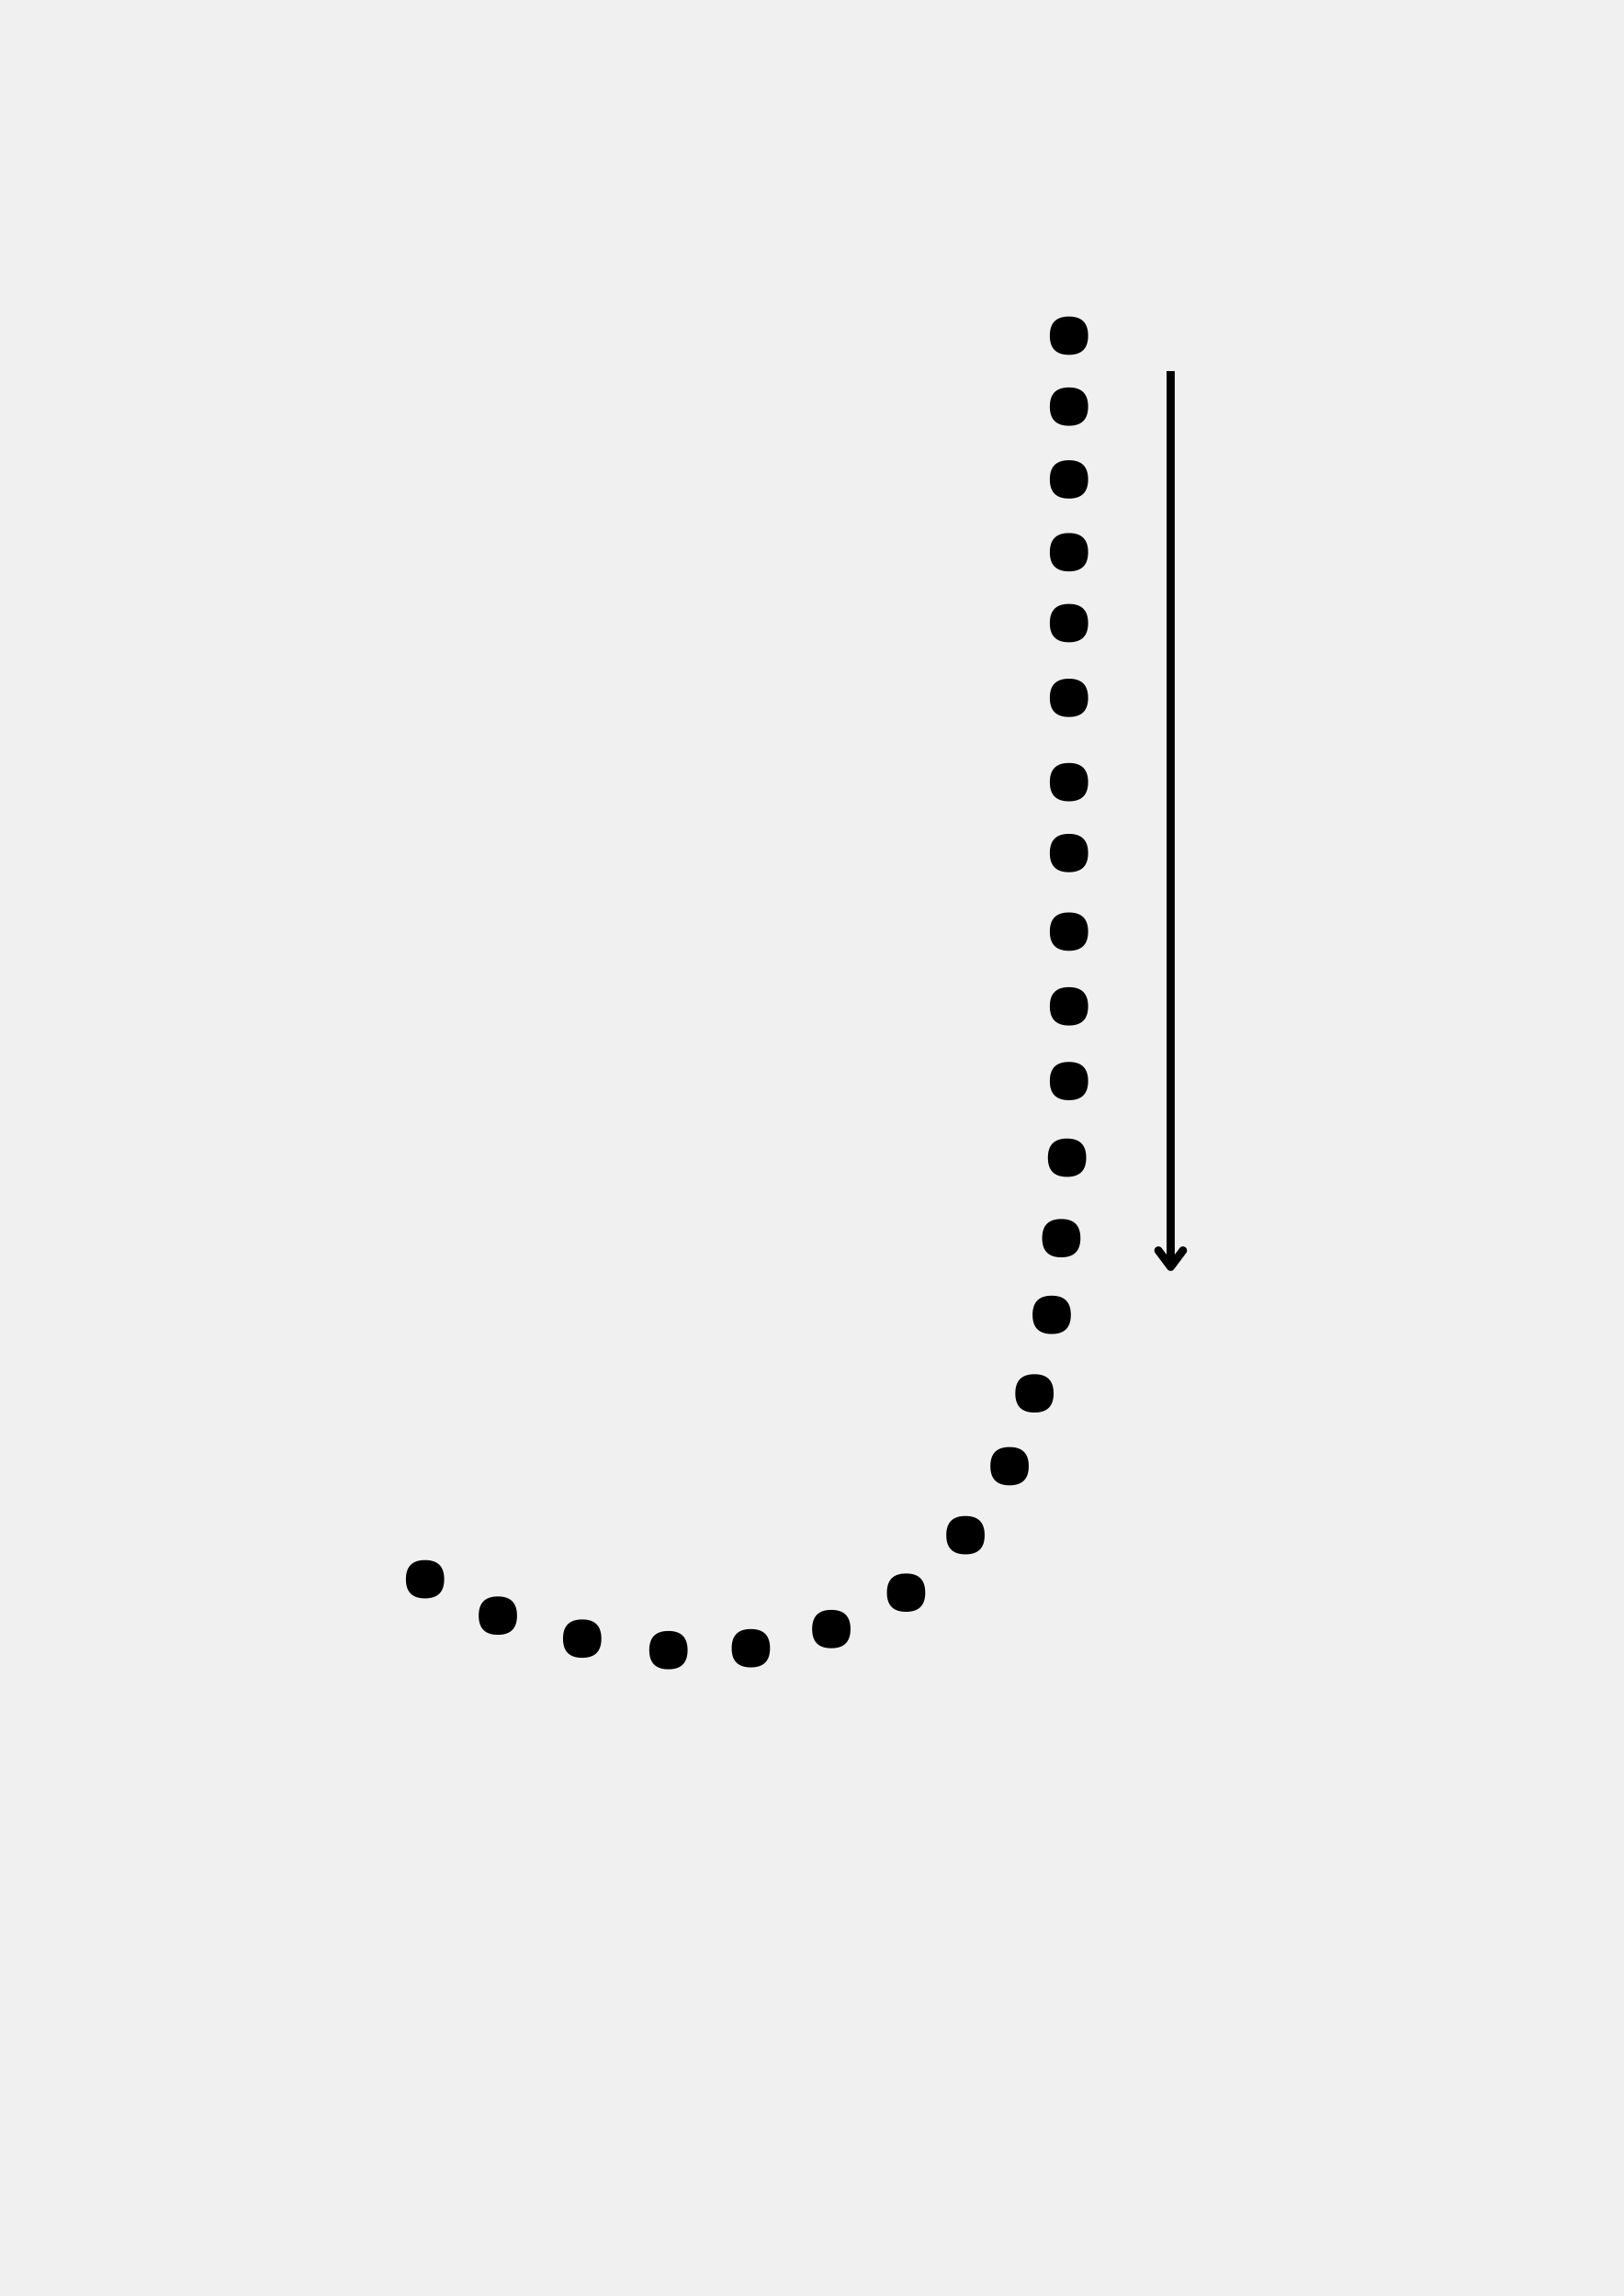
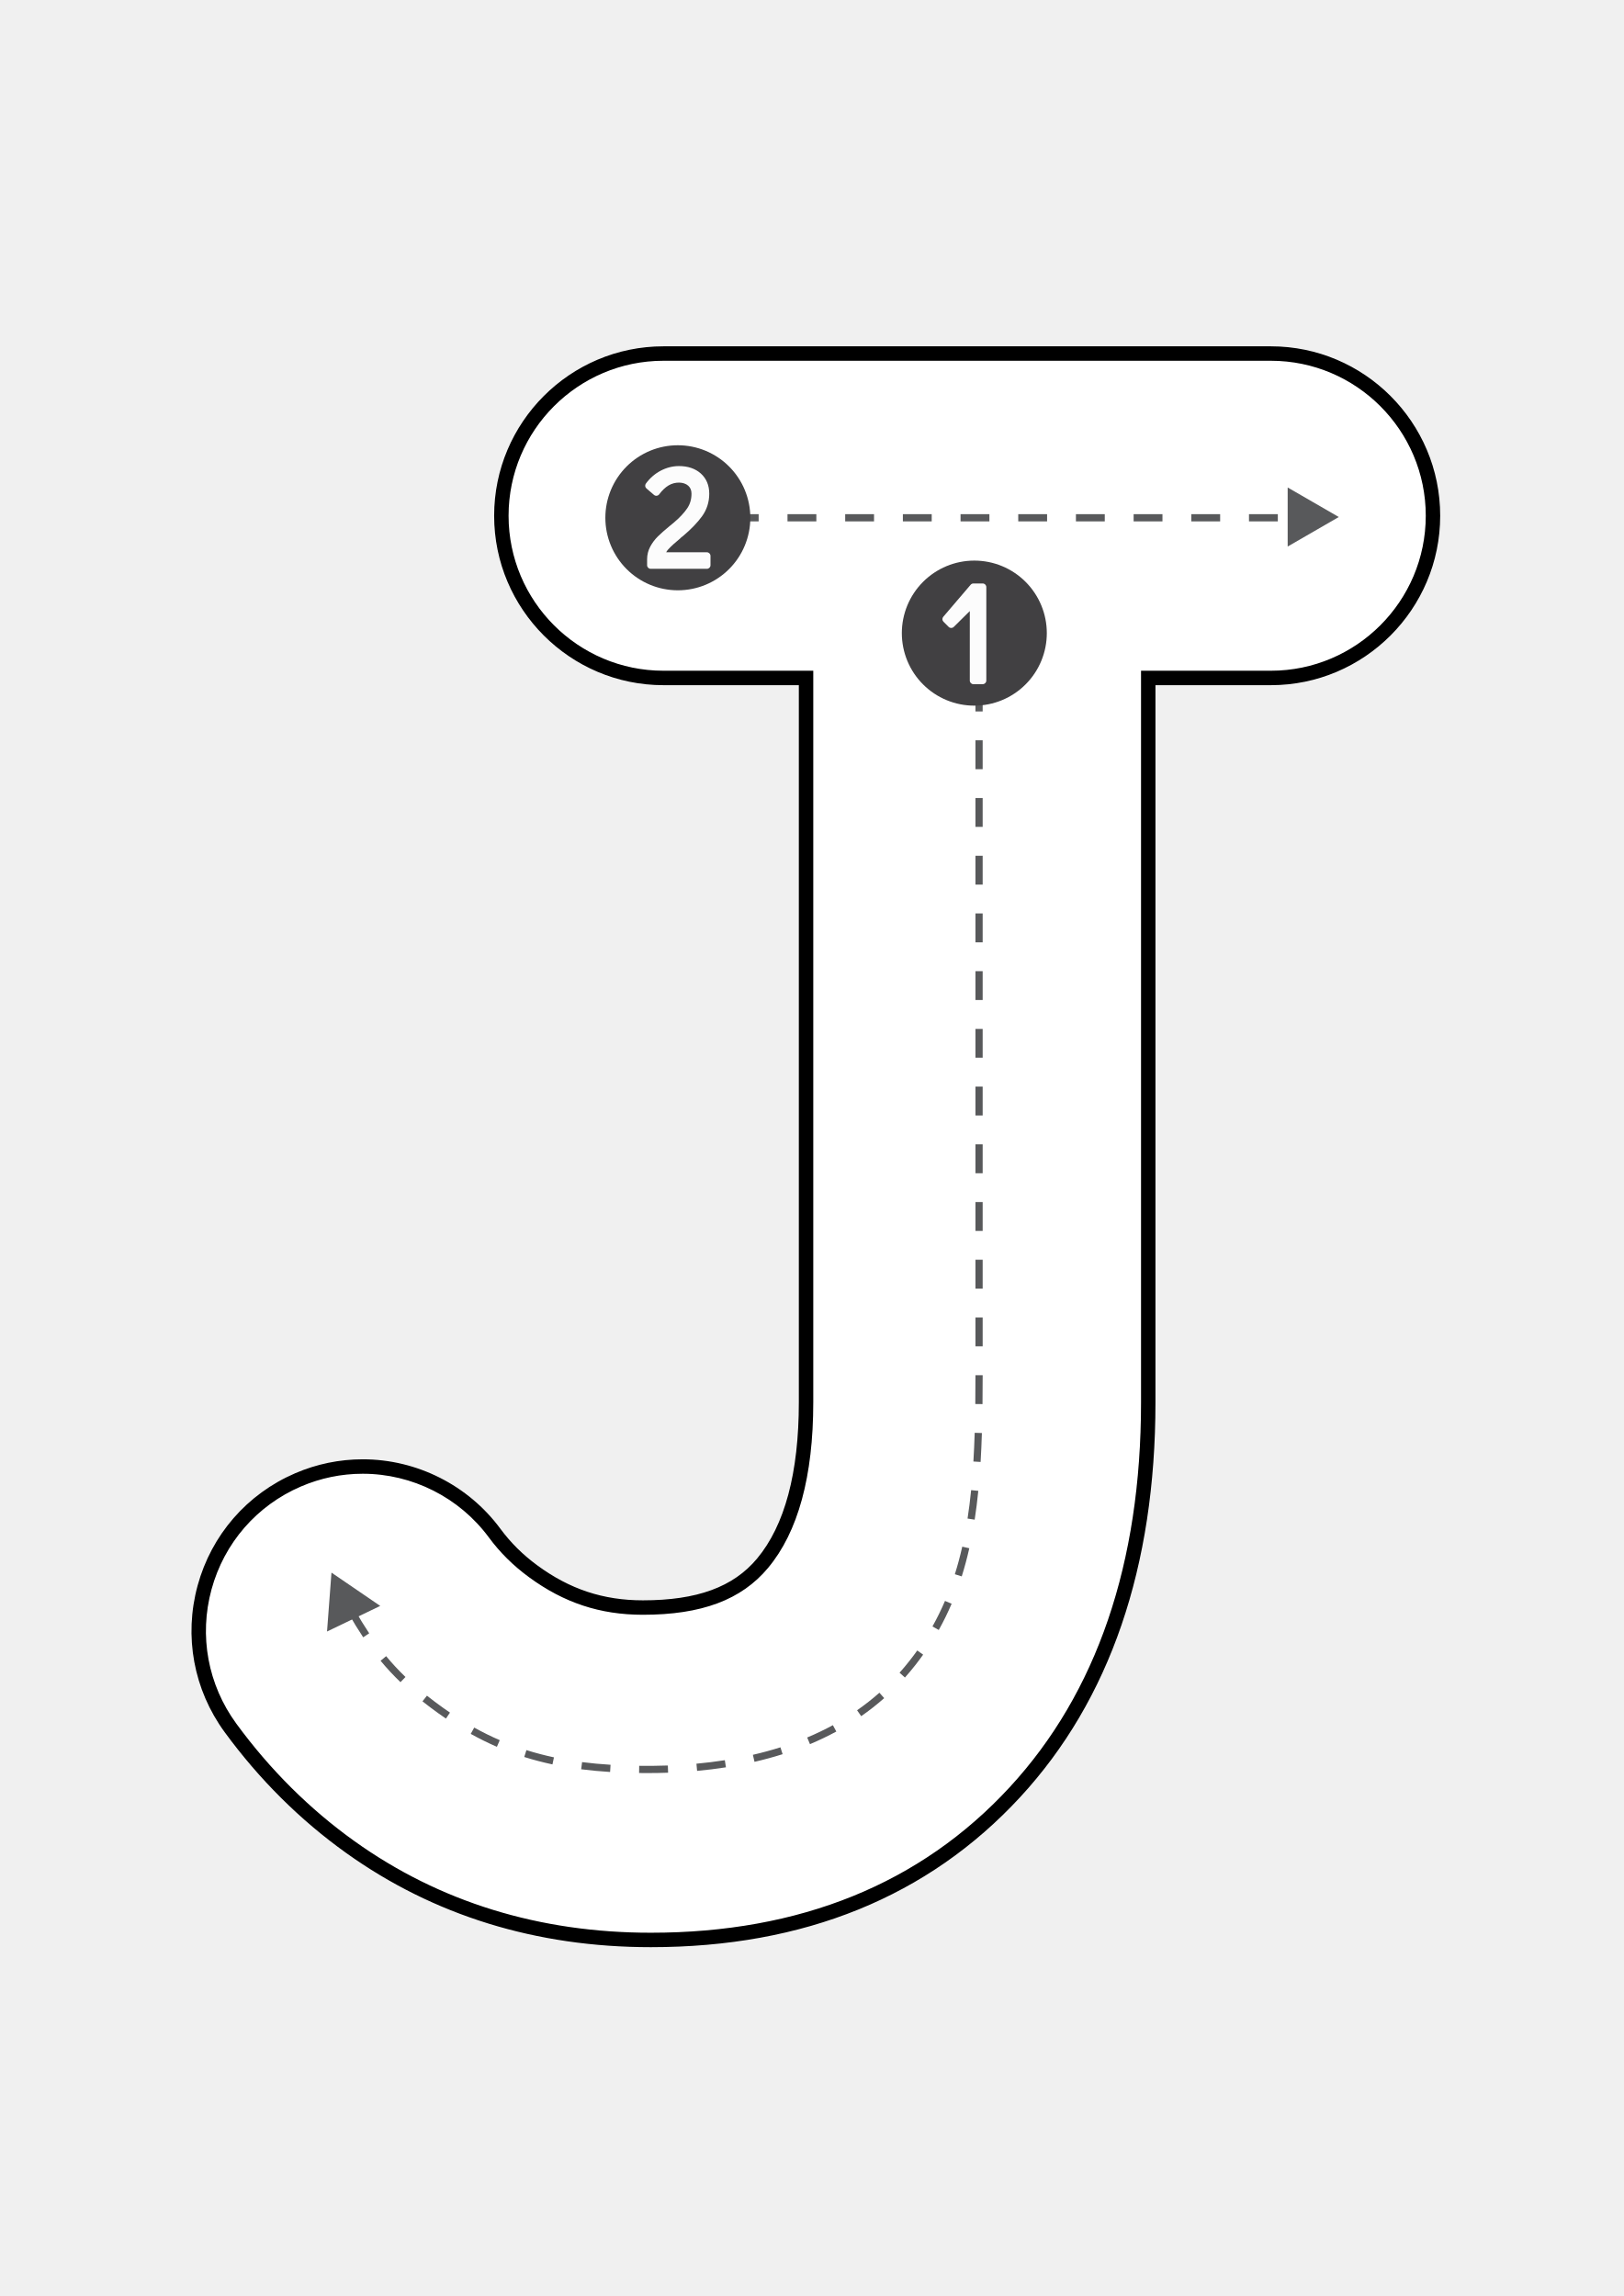
<svg xmlns="http://www.w3.org/2000/svg" width="794" zoomAndPan="magnify" viewBox="0 0 594.96 842.25" height="1123" preserveAspectRatio="xMidYMid meet" version="1.0">
  <defs>
-     <g />
+     <clipPath id="e541a93513">
+       <path d="M 69 127 L 527.957 127 L 527.957 714.418 L 69 714.418 Z M 69 127 " clip-rule="nonzero" />
+     </clipPath>
  </defs>
-   <g fill="#000000" fill-opacity="1">
-     <g transform="translate(128.212, 608.1385)">
-       <g>
-         <path d="M 263.578 -477.969 C 258.898 -477.969 256.562 -480.312 256.562 -485 C 256.562 -489.688 258.898 -492.031 263.578 -492.031 C 268.266 -492.031 270.609 -489.688 270.609 -485 C 270.609 -480.312 268.266 -477.969 263.578 -477.969 Z M 263.578 -451.953 C 258.898 -451.953 256.562 -454.297 256.562 -458.984 C 256.562 -463.672 258.898 -466.016 263.578 -466.016 C 268.266 -466.016 270.609 -463.672 270.609 -458.984 C 270.609 -454.297 268.266 -451.953 263.578 -451.953 Z M 263.578 -425.25 C 258.898 -425.25 256.562 -427.594 256.562 -432.281 C 256.562 -436.969 258.898 -439.312 263.578 -439.312 C 268.266 -439.312 270.609 -436.969 270.609 -432.281 C 270.609 -427.594 268.266 -425.25 263.578 -425.25 Z M 263.578 -398.531 C 258.898 -398.531 256.562 -400.875 256.562 -405.562 C 256.562 -410.25 258.898 -412.594 263.578 -412.594 C 268.266 -412.594 270.609 -410.25 270.609 -405.562 C 270.609 -400.875 268.266 -398.531 263.578 -398.531 Z M 263.578 -372.531 C 258.898 -372.531 256.562 -374.875 256.562 -379.562 C 256.562 -384.25 258.898 -386.594 263.578 -386.594 C 268.266 -386.594 270.609 -384.25 270.609 -379.562 C 270.609 -374.875 268.266 -372.531 263.578 -372.531 Z M 263.578 -345.125 C 258.898 -345.125 256.562 -347.461 256.562 -352.141 C 256.562 -356.828 258.898 -359.172 263.578 -359.172 C 268.266 -359.172 270.609 -356.828 270.609 -352.141 C 270.609 -347.461 268.266 -345.125 263.578 -345.125 Z M 263.578 -314.188 C 258.898 -314.188 256.562 -316.531 256.562 -321.219 C 256.562 -325.906 258.898 -328.25 263.578 -328.25 C 268.266 -328.25 270.609 -325.906 270.609 -321.219 C 270.609 -316.531 268.266 -314.188 263.578 -314.188 Z M 263.578 -288.188 C 258.898 -288.188 256.562 -290.531 256.562 -295.219 C 256.562 -299.906 258.898 -302.25 263.578 -302.25 C 268.266 -302.25 270.609 -299.906 270.609 -295.219 C 270.609 -290.531 268.266 -288.188 263.578 -288.188 Z M 263.578 -259.359 C 258.898 -259.359 256.562 -261.703 256.562 -266.391 C 256.562 -271.078 258.898 -273.422 263.578 -273.422 C 268.266 -273.422 270.609 -271.078 270.609 -266.391 C 270.609 -261.703 268.266 -259.359 263.578 -259.359 Z M 263.578 -231.953 C 258.898 -231.953 256.562 -234.297 256.562 -238.984 C 256.562 -243.672 258.898 -246.016 263.578 -246.016 C 268.266 -246.016 270.609 -243.672 270.609 -238.984 C 270.609 -234.297 268.266 -231.953 263.578 -231.953 Z M 263.578 -204.547 C 258.898 -204.547 256.562 -206.883 256.562 -211.562 C 256.562 -216.25 258.898 -218.594 263.578 -218.594 C 268.266 -218.594 270.609 -216.25 270.609 -211.562 C 270.609 -206.883 268.266 -204.547 263.578 -204.547 Z M 262.875 -176.422 C 258.195 -176.422 255.859 -178.766 255.859 -183.453 C 255.859 -188.141 258.195 -190.484 262.875 -190.484 C 267.562 -190.484 269.906 -188.141 269.906 -183.453 C 269.906 -178.766 267.562 -176.422 262.875 -176.422 Z M 260.766 -146.906 C 256.086 -146.906 253.75 -149.25 253.75 -153.938 C 253.75 -158.625 256.086 -160.969 260.766 -160.969 C 265.453 -160.969 267.797 -158.625 267.797 -153.938 C 267.797 -149.25 265.453 -146.906 260.766 -146.906 Z M 257.266 -118.781 C 252.578 -118.781 250.234 -121.125 250.234 -125.812 C 250.234 -130.5 252.578 -132.844 257.266 -132.844 C 261.941 -132.844 264.281 -130.5 264.281 -125.812 C 264.281 -121.125 261.941 -118.781 257.266 -118.781 Z M 250.938 -89.969 C 246.25 -89.969 243.906 -92.312 243.906 -97 C 243.906 -101.688 246.25 -104.031 250.938 -104.031 C 255.613 -104.031 257.953 -101.688 257.953 -97 C 257.953 -92.312 255.613 -89.969 250.938 -89.969 Z M 241.797 -63.266 C 237.109 -63.266 234.766 -65.609 234.766 -70.297 C 234.766 -74.973 237.109 -77.312 241.797 -77.312 C 246.484 -77.312 248.828 -74.973 248.828 -70.297 C 248.828 -65.609 246.484 -63.266 241.797 -63.266 Z M 225.625 -37.953 C 220.938 -37.953 218.594 -40.297 218.594 -44.984 C 218.594 -49.672 220.938 -52.016 225.625 -52.016 C 230.312 -52.016 232.656 -49.672 232.656 -44.984 C 232.656 -40.297 230.312 -37.953 225.625 -37.953 Z M 203.844 -16.875 C 199.156 -16.875 196.812 -19.211 196.812 -23.891 C 196.812 -28.578 199.156 -30.922 203.844 -30.922 C 208.531 -30.922 210.875 -28.578 210.875 -23.891 C 210.875 -19.211 208.531 -16.875 203.844 -16.875 Z M 176.422 -3.516 C 171.734 -3.516 169.391 -5.859 169.391 -10.547 C 169.391 -15.234 171.734 -17.578 176.422 -17.578 C 181.109 -17.578 183.453 -15.234 183.453 -10.547 C 183.453 -5.859 181.109 -3.516 176.422 -3.516 Z M 146.906 3.516 C 142.219 3.516 139.875 1.172 139.875 -3.516 C 139.875 -8.203 142.219 -10.547 146.906 -10.547 C 151.594 -10.547 153.938 -8.203 153.938 -3.516 C 153.938 1.172 151.594 3.516 146.906 3.516 Z M 116.688 4.219 C 112 4.219 109.656 1.875 109.656 -2.812 C 109.656 -7.5 112 -9.844 116.688 -9.844 C 121.363 -9.844 123.703 -7.5 123.703 -2.812 C 123.703 1.875 121.363 4.219 116.688 4.219 Z M 85.047 0 C 80.359 0 78.016 -2.344 78.016 -7.031 C 78.016 -11.719 80.359 -14.062 85.047 -14.062 C 89.734 -14.062 92.078 -11.719 92.078 -7.031 C 92.078 -2.344 89.734 0 85.047 0 Z M 54.125 -8.438 C 49.438 -8.438 47.094 -10.781 47.094 -15.469 C 47.094 -20.156 49.438 -22.5 54.125 -22.5 C 58.812 -22.5 61.156 -20.156 61.156 -15.469 C 61.156 -10.781 58.812 -8.438 54.125 -8.438 Z M 27.406 -21.797 C 22.727 -21.797 20.391 -24.133 20.391 -28.812 C 20.391 -33.5 22.727 -35.844 27.406 -35.844 C 32.094 -35.844 34.438 -33.5 34.438 -28.812 C 34.438 -24.133 32.094 -21.797 27.406 -21.797 Z M 27.406 -21.797 " />
-       </g>
-     </g>
+   <path fill="#ffffff" d="M 238.445 708.996 C 197.5 708.996 160.938 697.703 129.789 675.438 C 113.344 663.68 98.742 649.156 86.395 632.277 C 75.973 618.016 72.66 600.066 77.312 583.027 C 81.965 566.008 93.914 552.254 110.105 545.293 C 117.324 542.191 124.961 540.617 132.793 540.617 C 150.949 540.617 168.223 549.336 179 563.938 C 183.117 569.512 187.926 574.285 193.707 578.527 C 206.547 587.961 219.828 592.348 235.516 592.348 C 257.055 592.348 271.652 586.883 281.445 575.145 C 292.438 561.984 298.012 541.559 298.012 514.426 L 298.012 246.051 L 243.074 246.051 C 211.746 246.051 186.258 220.543 186.258 189.191 C 186.258 157.84 211.746 132.336 243.074 132.336 L 465.848 132.336 C 497.176 132.336 522.664 157.84 522.664 189.191 C 522.664 220.543 497.176 246.051 465.848 246.051 L 418.234 246.051 L 418.234 514.426 C 418.234 573.457 402.02 620.965 370.043 655.629 C 337.379 691.039 293.102 708.996 238.445 708.996 Z M 238.445 708.996 " fill-opacity="1" fill-rule="nonzero" />
+   <g clip-path="url(#e541a93513)">
+     <path fill="#000000" d="M 465.848 132.336 C 497.176 132.336 522.664 157.84 522.664 189.191 C 522.664 220.543 497.176 246.051 465.848 246.051 L 418.234 246.051 L 418.234 514.426 C 418.234 573.457 402.02 620.965 370.043 655.629 C 337.379 691.039 293.102 708.996 238.445 708.996 C 197.496 708.996 160.938 697.703 129.789 675.438 C 113.344 663.68 98.738 649.156 86.395 632.277 C 75.973 618.016 72.66 600.066 77.312 583.027 C 81.965 566.008 93.914 552.254 110.105 545.293 C 117.324 542.191 124.961 540.617 132.793 540.617 C 150.949 540.617 168.223 549.336 179 563.938 C 183.117 569.512 187.926 574.285 193.707 578.527 C 206.547 587.961 219.828 592.348 235.516 592.348 C 257.055 592.348 271.652 586.883 281.445 575.145 C 292.438 561.984 298.012 541.559 298.012 514.426 L 298.012 246.051 L 243.074 246.051 C 211.746 246.051 186.258 220.543 186.258 189.191 C 186.258 157.84 211.746 132.336 243.074 132.336 L 465.848 132.336 M 465.848 127.043 L 243.074 127.043 C 208.828 127.043 180.969 154.922 180.969 189.191 C 180.969 223.465 208.828 251.344 243.074 251.344 L 292.723 251.344 L 292.723 514.426 C 292.723 540.281 287.562 559.57 277.391 571.75 C 268.676 582.191 255.371 587.055 235.516 587.055 C 221.012 587.055 208.723 582.988 196.836 574.258 C 191.496 570.34 187.051 565.934 183.254 560.793 C 171.48 544.844 152.617 535.324 132.793 535.324 C 124.238 535.324 115.902 537.039 108.016 540.43 C 90.336 548.031 77.289 563.051 72.211 581.633 C 67.133 600.234 70.746 619.832 82.125 635.402 C 94.805 652.738 109.805 667.656 126.715 679.746 C 158.777 702.668 196.371 714.289 238.445 714.289 C 294.637 714.289 340.223 695.762 373.93 659.219 C 406.836 623.547 423.52 574.832 423.52 514.426 L 423.52 251.344 L 465.848 251.344 C 500.09 251.344 527.953 223.461 527.953 189.191 C 527.953 154.922 500.094 127.043 465.848 127.043 Z M 465.848 127.043 " fill-opacity="1" fill-rule="nonzero" />
  </g>
-   <path stroke-linecap="butt" transform="matrix(0, 0.749333, -0.749333, 0, 430.5954, 136.1306)" fill="none" stroke-linejoin="miter" d="M -0.002 1.999 L 438.508 1.999 " stroke="#000000" stroke-width="4" stroke-opacity="1" stroke-miterlimit="4" />
-   <path stroke-linecap="round" transform="matrix(0, 0.749333, -0.749333, 0, 430.5954, 136.1306)" fill="none" stroke-linejoin="round" d="M 430.511 -4.001 L 438.508 1.999 L 430.511 7.999 " stroke="#000000" stroke-width="4" stroke-opacity="1" stroke-miterlimit="4" />
+   <path fill="#58595b" d="M 237.258 650.422 C 236.207 650.422 235.168 650.418 234.133 650.402 L 234.168 647.758 C 237.637 647.801 241.238 647.77 244.68 647.645 L 244.773 650.289 C 242.316 650.379 239.785 650.422 237.258 650.422 Z M 223.5 650.023 C 219.82 649.793 216.25 649.457 212.887 649.027 L 213.223 646.402 C 216.531 646.828 220.043 647.156 223.664 647.379 Z M 255.406 649.617 L 255.164 646.984 C 258.699 646.656 262.203 646.227 265.578 645.699 L 265.984 648.312 C 262.559 648.848 258.996 649.289 255.406 649.617 Z M 202.355 647.242 C 198.816 646.488 195.336 645.574 192.012 644.523 L 192.805 642 C 196.051 643.023 199.453 643.918 202.906 644.656 Z M 276.465 646.301 L 275.871 643.723 C 279.328 642.926 282.723 642 285.973 640.973 L 286.77 643.492 C 283.457 644.543 279.988 645.488 276.465 646.301 Z M 181.98 640.785 C 178.754 639.391 175.523 637.793 172.379 636.047 L 173.664 633.734 C 176.734 635.438 179.883 636.996 183.027 638.355 Z M 296.809 639.812 L 295.785 637.371 C 299.035 636.008 302.207 634.484 305.203 632.852 L 306.469 635.18 C 303.391 636.852 300.141 638.41 296.809 639.812 Z M 163.285 630.43 C 162.414 629.836 161.543 629.23 160.672 628.609 C 158.562 627.102 156.547 625.586 154.684 624.105 L 156.328 622.031 C 158.156 623.484 160.137 624.973 162.211 626.457 C 163.062 627.066 163.918 627.66 164.77 628.238 Z M 315.594 629.551 L 314.082 627.379 C 316.941 625.391 319.699 623.227 322.277 620.949 L 324.027 622.934 C 321.371 625.277 318.535 627.504 315.594 629.551 Z M 146.617 617.078 C 143.988 614.551 141.602 611.98 139.32 609.223 L 141.355 607.535 C 143.574 610.215 145.895 612.715 148.449 615.172 Z M 331.637 615.371 L 329.664 613.605 C 330.93 612.188 332.172 610.707 333.352 609.199 C 334.32 607.965 335.266 606.703 336.156 605.449 L 338.312 606.98 C 337.395 608.273 336.426 609.566 335.434 610.832 C 334.219 612.383 332.941 613.91 331.637 615.371 Z M 132.941 600.621 C 131.102 597.867 129.281 594.891 127.367 591.52 L 129.664 590.211 C 131.547 593.527 133.336 596.449 135.141 599.152 Z M 344.043 597.93 L 341.734 596.637 C 343.41 593.637 344.957 590.488 346.332 587.27 L 348.762 588.309 C 347.352 591.613 345.766 594.848 344.043 597.93 Z M 352.469 578.273 L 349.945 577.477 C 350.961 574.262 351.875 570.863 352.66 567.367 L 355.242 567.949 C 354.438 571.516 353.504 574.988 352.469 578.273 Z M 357.215 557.465 L 354.602 557.059 C 355.109 553.77 355.555 550.262 355.918 546.629 L 358.547 546.895 C 358.18 550.57 357.73 554.129 357.215 557.465 Z M 359.387 536.293 L 356.746 536.133 C 356.945 532.816 357.102 529.371 357.223 525.598 L 359.863 525.68 C 359.742 529.48 359.586 532.949 359.387 536.293 Z M 360.086 515.07 L 357.441 515.039 C 357.48 511.848 357.5 508.391 357.5 504.469 L 360.145 504.473 C 360.145 508.402 360.125 511.867 360.086 515.07 Z M 360.145 493.883 L 357.5 493.883 L 357.5 483.297 L 360.145 483.297 Z M 360.145 472.711 L 357.5 472.711 L 357.5 462.125 L 360.145 462.125 Z M 360.145 451.539 L 357.5 451.539 L 357.5 440.953 L 360.145 440.953 Z M 360.145 430.367 L 357.5 430.367 L 357.5 419.781 L 360.145 419.781 Z M 360.145 409.191 L 357.5 409.191 L 357.5 398.605 L 360.145 398.605 Z M 360.145 388.02 L 357.5 388.02 L 357.5 377.434 L 360.145 377.434 Z M 360.145 366.848 L 357.5 366.848 L 357.5 356.262 L 360.145 356.262 Z M 360.145 345.676 L 357.5 345.676 L 357.5 335.09 L 360.145 335.09 Z M 360.145 324.504 L 357.5 324.504 L 357.5 313.918 L 360.145 313.918 Z M 360.145 303.328 L 357.5 303.328 L 357.5 292.742 L 360.145 292.742 Z M 360.145 282.156 L 357.5 282.156 L 357.5 271.57 L 360.145 271.57 Z M 360.145 260.984 L 357.5 260.984 L 357.5 250.398 L 360.145 250.398 Z M 360.145 260.984 " fill-opacity="1" fill-rule="nonzero" />
+   <path fill="#58595b" d="M 121.305 576.887 L 119.676 598.492 L 139.188 589.102 Z M 121.305 576.887 " fill-opacity="1" fill-rule="nonzero" />
+   <path fill="#414042" d="M 383.672 232.25 C 383.672 233.121 383.629 233.992 383.543 234.859 C 383.457 235.727 383.332 236.586 383.16 237.441 C 382.992 238.297 382.781 239.141 382.527 239.973 C 382.273 240.809 381.98 241.625 381.648 242.434 C 381.316 243.238 380.941 244.023 380.531 244.793 C 380.121 245.562 379.676 246.309 379.191 247.031 C 378.707 247.758 378.188 248.457 377.637 249.129 C 377.086 249.801 376.5 250.449 375.883 251.062 C 375.27 251.68 374.625 252.266 373.949 252.816 C 373.277 253.371 372.578 253.887 371.855 254.371 C 371.133 254.855 370.387 255.305 369.617 255.715 C 368.848 256.125 368.062 256.496 367.258 256.832 C 366.453 257.164 365.637 257.457 364.801 257.711 C 363.969 257.965 363.125 258.176 362.27 258.344 C 361.418 258.516 360.559 258.645 359.691 258.727 C 358.824 258.812 357.957 258.855 357.086 258.855 C 356.215 258.855 355.344 258.812 354.477 258.727 C 353.613 258.645 352.75 258.516 351.898 258.344 C 351.043 258.176 350.199 257.965 349.367 257.711 C 348.535 257.457 347.715 257.164 346.91 256.832 C 346.105 256.496 345.32 256.125 344.551 255.715 C 343.785 255.305 343.039 254.855 342.312 254.371 C 341.59 253.887 340.891 253.371 340.219 252.816 C 339.543 252.266 338.898 251.68 338.285 251.062 C 337.668 250.449 337.086 249.801 336.531 249.129 C 335.98 248.457 335.461 247.758 334.977 247.031 C 334.492 246.309 334.047 245.562 333.637 244.793 C 333.227 244.023 332.855 243.238 332.52 242.434 C 332.188 241.625 331.895 240.809 331.641 239.973 C 331.391 239.141 331.18 238.297 331.008 237.441 C 330.84 236.586 330.711 235.727 330.625 234.859 C 330.539 233.992 330.496 233.121 330.496 232.25 C 330.496 231.379 330.539 230.508 330.625 229.641 C 330.711 228.773 330.84 227.914 331.008 227.059 C 331.18 226.203 331.391 225.359 331.641 224.527 C 331.895 223.691 332.188 222.875 332.52 222.07 C 332.855 221.262 333.227 220.477 333.637 219.707 C 334.047 218.941 334.492 218.191 334.977 217.469 C 335.461 216.742 335.98 216.047 336.531 215.371 C 337.086 214.699 337.668 214.055 338.285 213.438 C 338.898 212.82 339.543 212.234 340.219 211.684 C 340.891 211.129 341.59 210.613 342.312 210.129 C 343.039 209.645 343.785 209.195 344.551 208.785 C 345.32 208.375 346.105 208.004 346.91 207.668 C 347.715 207.336 348.535 207.043 349.367 206.789 C 350.199 206.535 351.043 206.324 351.898 206.156 C 352.75 205.984 353.613 205.859 354.477 205.773 C 355.344 205.688 356.215 205.645 357.086 205.645 C 357.957 205.645 358.824 205.688 359.691 205.773 C 360.559 205.859 361.418 205.984 362.27 206.156 C 363.125 206.324 363.969 206.535 364.801 206.789 C 365.637 207.043 366.453 207.336 367.258 207.668 C 368.062 208.004 368.848 208.375 369.617 208.785 C 370.387 209.195 371.133 209.645 371.855 210.129 C 372.578 210.613 373.277 211.129 373.949 211.684 C 374.625 212.234 375.27 212.82 375.883 213.438 C 376.5 214.055 377.086 214.699 377.637 215.371 C 378.188 216.047 378.707 216.742 379.191 217.469 C 379.676 218.191 380.121 218.941 380.531 219.707 C 380.941 220.477 381.316 221.262 381.648 222.07 C 381.98 222.875 382.273 223.691 382.527 224.527 C 382.781 225.359 382.992 226.203 383.16 227.059 C 383.332 227.914 383.457 228.773 383.543 229.641 C 383.629 230.508 383.672 231.379 383.672 232.25 Z M 383.672 232.25 " fill-opacity="1" fill-rule="nonzero" />
+   <path fill="#fcfcfc" d="M 360.164 214.035 L 356.75 214.035 C 356.359 214.035 355.992 214.207 355.742 214.5 L 345.691 226.266 C 345.246 226.793 345.27 227.574 345.762 228.062 L 347.672 229.973 C 348.191 230.488 349.02 230.488 349.539 229.98 L 355.426 224.16 L 355.426 249.656 C 355.426 250.383 356.02 250.98 356.75 250.98 L 360.164 250.98 C 360.891 250.98 361.484 250.383 361.484 249.656 L 361.484 215.359 C 361.484 214.629 360.891 214.035 360.164 214.035 Z M 360.164 214.035 " fill-opacity="1" fill-rule="nonzero" />
+   <path fill="#58595b" d="M 479.902 191.262 L 478.98 191.262 L 478.98 188.613 L 479.902 188.613 Z M 468.402 191.262 L 457.824 191.262 L 457.824 188.613 L 468.402 188.613 Z M 447.246 191.262 L 436.668 191.262 L 436.668 188.613 L 447.246 188.613 Z M 426.09 191.262 L 415.512 191.262 L 415.512 188.613 L 426.09 188.613 Z M 404.93 191.262 L 394.352 191.262 L 394.352 188.613 L 404.93 188.613 Z M 383.773 191.262 L 373.195 191.262 L 373.195 188.613 L 383.773 188.613 Z M 362.617 191.262 L 352.035 191.262 L 352.035 188.613 L 362.617 188.613 Z M 341.457 191.262 L 330.879 191.262 L 330.879 188.613 L 341.457 188.613 Z M 320.301 191.262 L 309.723 191.262 L 309.723 188.613 L 320.301 188.613 Z M 299.145 191.262 L 288.562 191.262 L 288.562 188.613 L 299.145 188.613 Z M 277.984 191.262 L 267.406 191.262 L 267.406 188.613 L 277.984 188.613 Z M 256.828 191.262 L 246.25 191.262 L 246.25 188.613 L 256.828 188.613 Z M 256.828 191.262 " fill-opacity="1" fill-rule="nonzero" />
+   <path fill="#58595b" d="M 490.762 189.656 L 472.012 178.824 L 472.012 200.488 Z M 490.762 189.656 " fill-opacity="1" fill-rule="nonzero" />
+   <path fill="#414042" d="M 274.93 189.938 C 274.93 190.809 274.887 191.68 274.801 192.547 C 274.719 193.414 274.59 194.273 274.418 195.129 C 274.25 195.984 274.039 196.828 273.785 197.66 C 273.531 198.496 273.238 199.312 272.906 200.117 C 272.574 200.926 272.203 201.711 271.793 202.48 C 271.379 203.246 270.934 203.996 270.449 204.719 C 269.965 205.445 269.449 206.141 268.895 206.816 C 268.344 207.488 267.758 208.133 267.145 208.75 C 266.527 209.367 265.883 209.953 265.211 210.504 C 264.535 211.059 263.84 211.574 263.113 212.059 C 262.391 212.543 261.645 212.992 260.875 213.402 C 260.109 213.812 259.324 214.184 258.52 214.52 C 257.715 214.852 256.895 215.145 256.062 215.398 C 255.227 215.652 254.383 215.863 253.531 216.031 C 252.676 216.203 251.816 216.328 250.949 216.414 C 250.082 216.5 249.215 216.543 248.344 216.543 C 247.473 216.543 246.605 216.5 245.738 216.414 C 244.871 216.328 244.012 216.203 243.156 216.031 C 242.301 215.863 241.457 215.652 240.625 215.398 C 239.793 215.145 238.973 214.852 238.168 214.52 C 237.363 214.184 236.578 213.812 235.809 213.402 C 235.043 212.992 234.297 212.543 233.574 212.059 C 232.848 211.574 232.148 211.059 231.477 210.504 C 230.805 209.953 230.16 209.367 229.543 208.75 C 228.926 208.133 228.344 207.488 227.793 206.816 C 227.238 206.141 226.723 205.445 226.238 204.719 C 225.754 203.996 225.305 203.246 224.895 202.48 C 224.484 201.711 224.113 200.926 223.781 200.117 C 223.445 199.312 223.152 198.496 222.902 197.66 C 222.648 196.828 222.438 195.984 222.266 195.129 C 222.098 194.273 221.969 193.414 221.883 192.547 C 221.801 191.68 221.758 190.809 221.758 189.938 C 221.758 189.066 221.801 188.195 221.883 187.328 C 221.969 186.461 222.098 185.602 222.266 184.746 C 222.438 183.891 222.648 183.047 222.902 182.215 C 223.152 181.379 223.445 180.562 223.781 179.754 C 224.113 178.949 224.484 178.164 224.895 177.395 C 225.305 176.625 225.754 175.879 226.238 175.156 C 226.723 174.43 227.238 173.73 227.793 173.059 C 228.344 172.387 228.926 171.738 229.543 171.125 C 230.16 170.508 230.805 169.922 231.477 169.371 C 232.148 168.816 232.848 168.301 233.574 167.816 C 234.297 167.332 235.043 166.883 235.809 166.473 C 236.578 166.062 237.363 165.691 238.168 165.355 C 238.973 165.023 239.793 164.73 240.625 164.477 C 241.457 164.223 242.301 164.012 243.156 163.844 C 244.012 163.672 244.871 163.543 245.738 163.461 C 246.605 163.375 247.473 163.332 248.344 163.332 C 249.215 163.332 250.082 163.375 250.949 163.461 C 251.816 163.543 252.676 163.672 253.531 163.844 C 254.383 164.012 255.227 164.223 256.062 164.477 C 256.895 164.73 257.715 165.023 258.52 165.355 C 259.324 165.691 260.109 166.062 260.875 166.473 C 261.645 166.883 262.391 167.332 263.113 167.816 C 263.84 168.301 264.535 168.816 265.211 169.371 C 265.883 169.922 266.527 170.508 267.145 171.125 C 267.758 171.738 268.344 172.387 268.895 173.059 C 269.449 173.73 269.965 174.43 270.449 175.156 C 270.934 175.879 271.379 176.625 271.793 177.395 C 272.203 178.164 272.574 178.949 272.906 179.754 C 273.238 180.562 273.531 181.379 273.785 182.215 C 274.039 183.047 274.25 183.891 274.418 184.746 C 274.59 185.602 274.719 186.461 274.801 187.328 C 274.887 188.195 274.93 189.066 274.93 189.938 Z M 274.93 189.938 " fill-opacity="1" fill-rule="nonzero" />
+   <path fill="#fcfcfc" d="M 258.996 202.598 L 244.051 202.598 C 244.246 202.238 244.508 201.867 244.855 201.492 C 245.797 200.449 247.305 199.074 249.34 197.398 L 249.312 197.371 C 249.621 197.16 249.965 196.867 250.352 196.535 C 253.234 194.098 255.535 191.699 257.199 189.414 C 258.965 186.988 259.863 184.184 259.863 181.094 C 259.863 178.035 258.82 175.543 256.766 173.695 C 254.746 171.887 252.043 170.969 248.742 170.969 C 246.43 170.969 244.168 171.547 242.02 172.684 C 239.895 173.809 238.078 175.398 236.621 177.395 C 236.211 177.957 236.305 178.73 236.832 179.18 L 239.594 181.547 C 239.867 181.781 240.219 181.902 240.602 181.852 C 240.965 181.812 241.293 181.625 241.512 181.328 C 242.574 179.898 243.727 178.805 244.938 178.074 C 247.254 176.668 250.488 176.672 252.152 178.176 C 252.957 178.906 253.352 179.859 253.352 181.094 C 253.352 183.156 252.836 184.922 251.77 186.484 C 250.645 188.145 249.016 189.887 246.902 191.68 C 246.789 191.777 246.242 192.23 245.242 193.043 C 243.504 194.477 242.09 195.73 241.031 196.77 C 239.938 197.848 239.008 199.086 238.262 200.445 C 237.473 201.895 237.07 203.492 237.07 205.18 L 237.07 207.344 C 237.07 208.07 237.664 208.664 238.391 208.664 L 258.996 208.664 C 259.727 208.664 260.32 208.07 260.32 207.344 L 260.32 203.918 C 260.32 203.191 259.727 202.598 258.996 202.598 Z M 258.996 202.598 " fill-opacity="1" fill-rule="nonzero" />
</svg>
